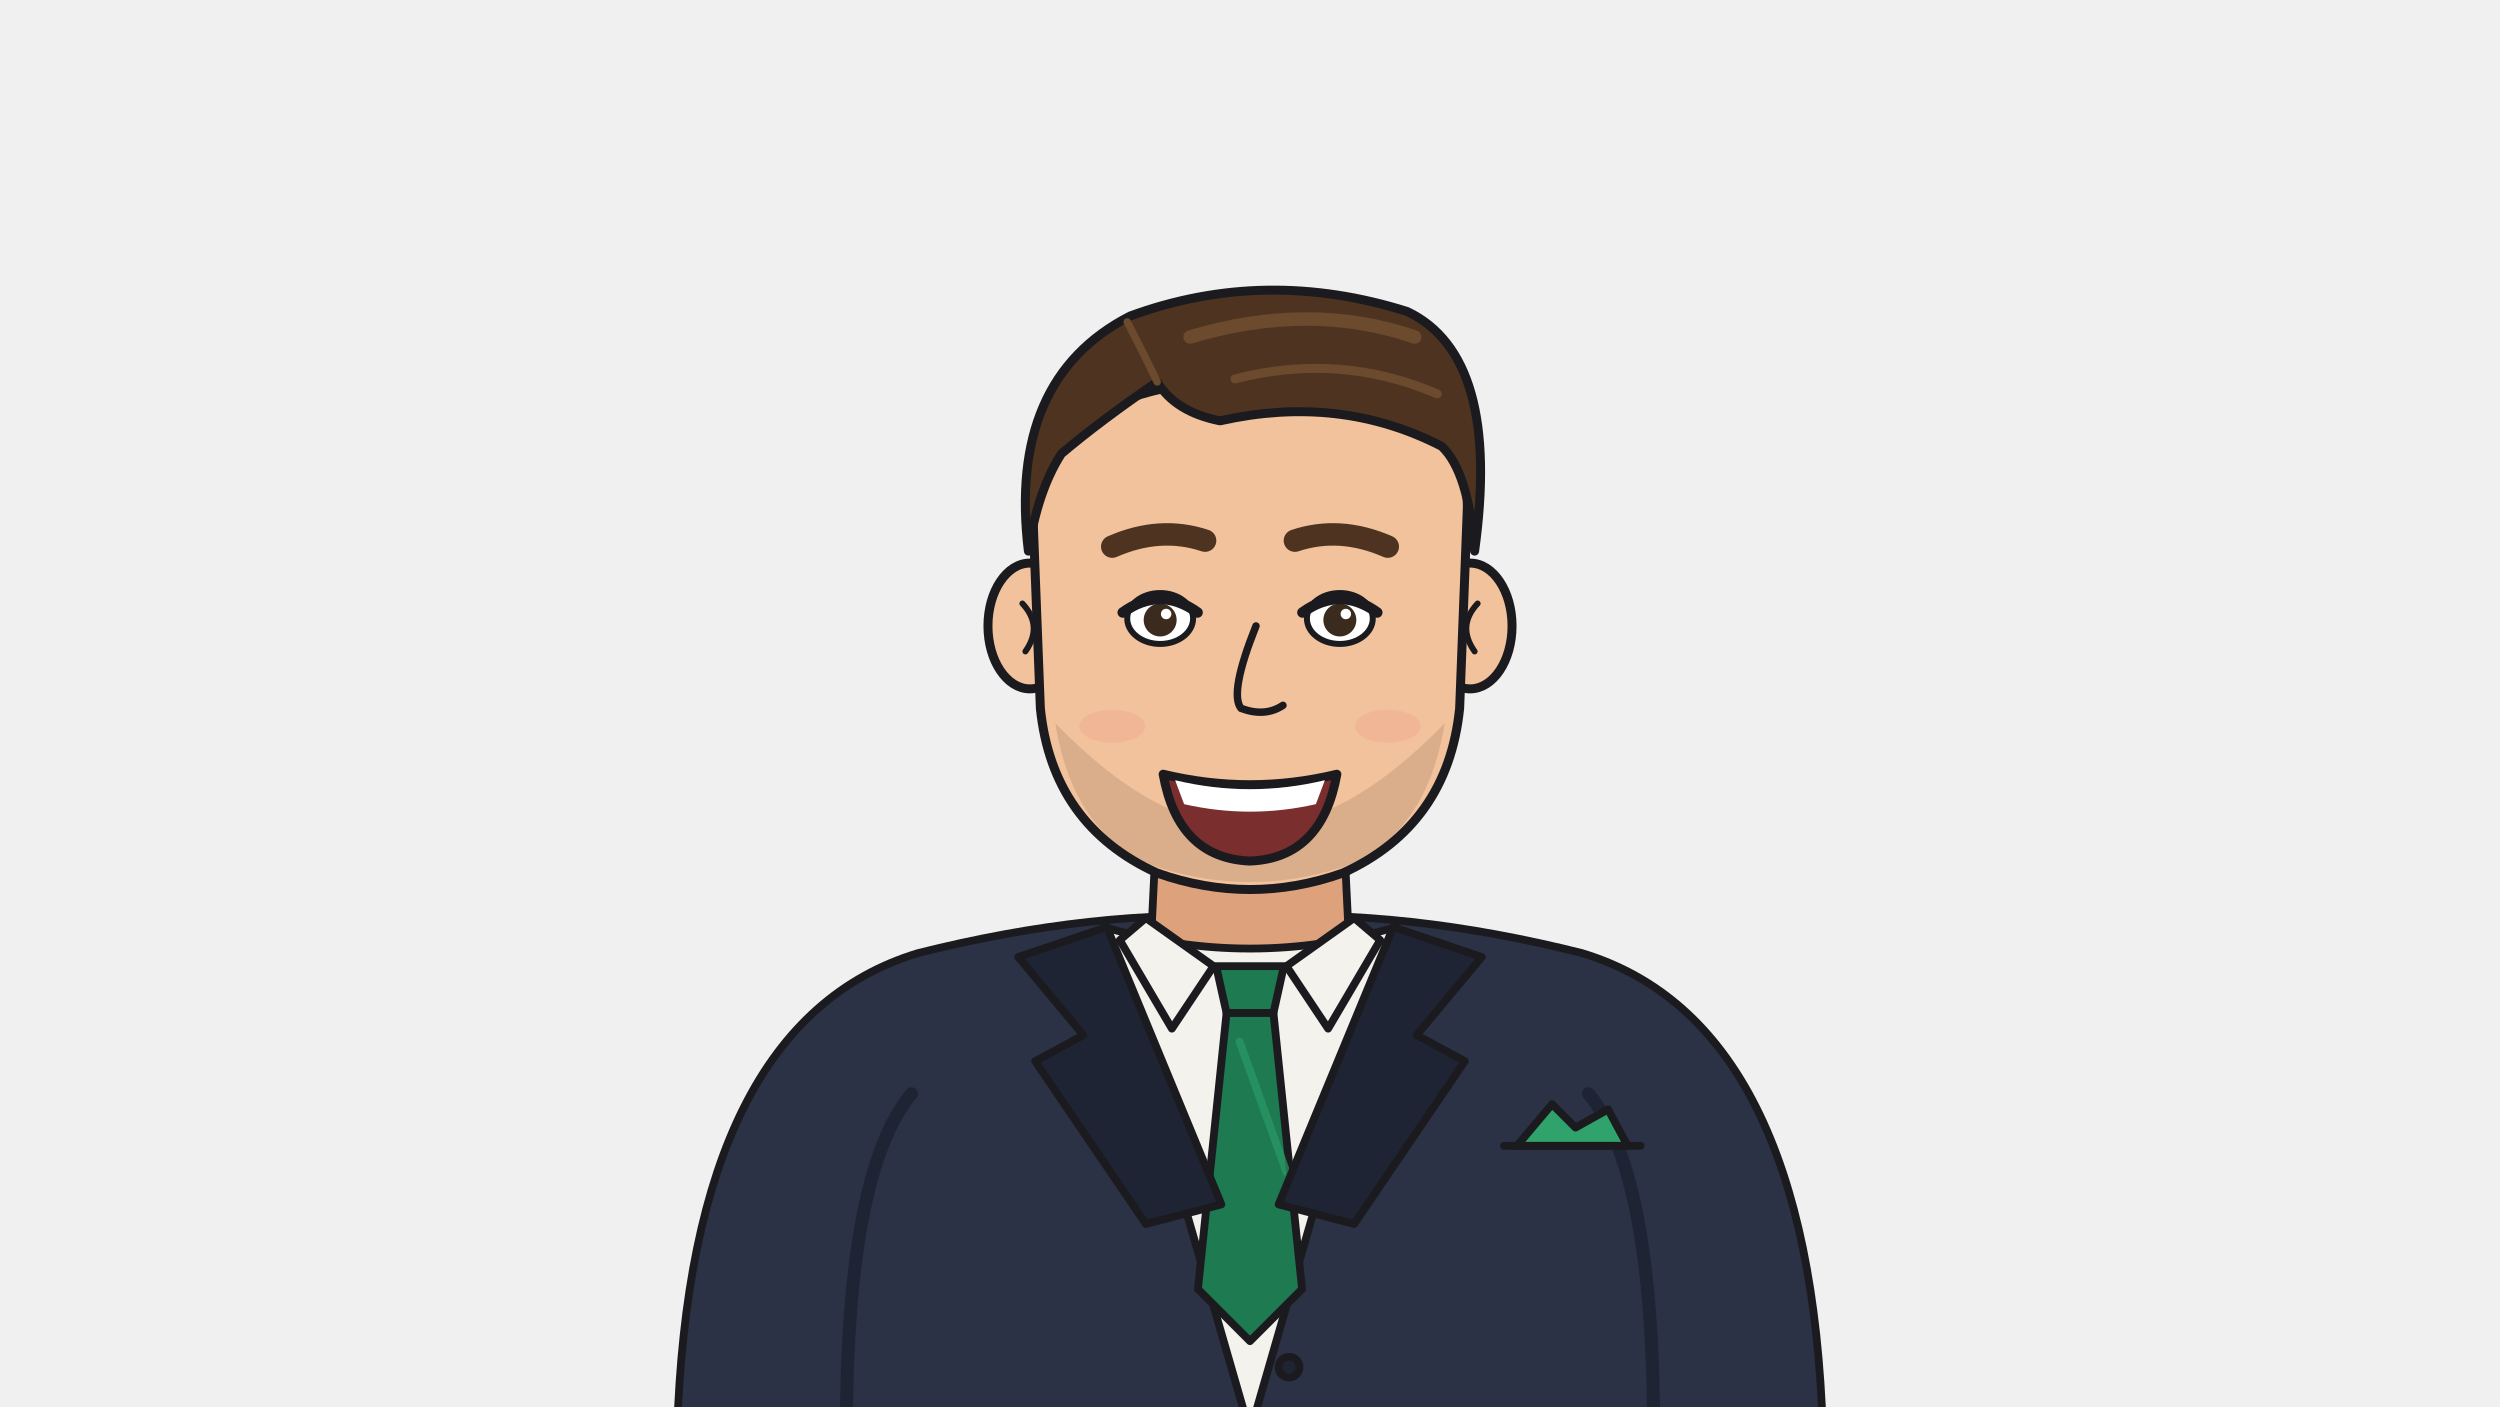
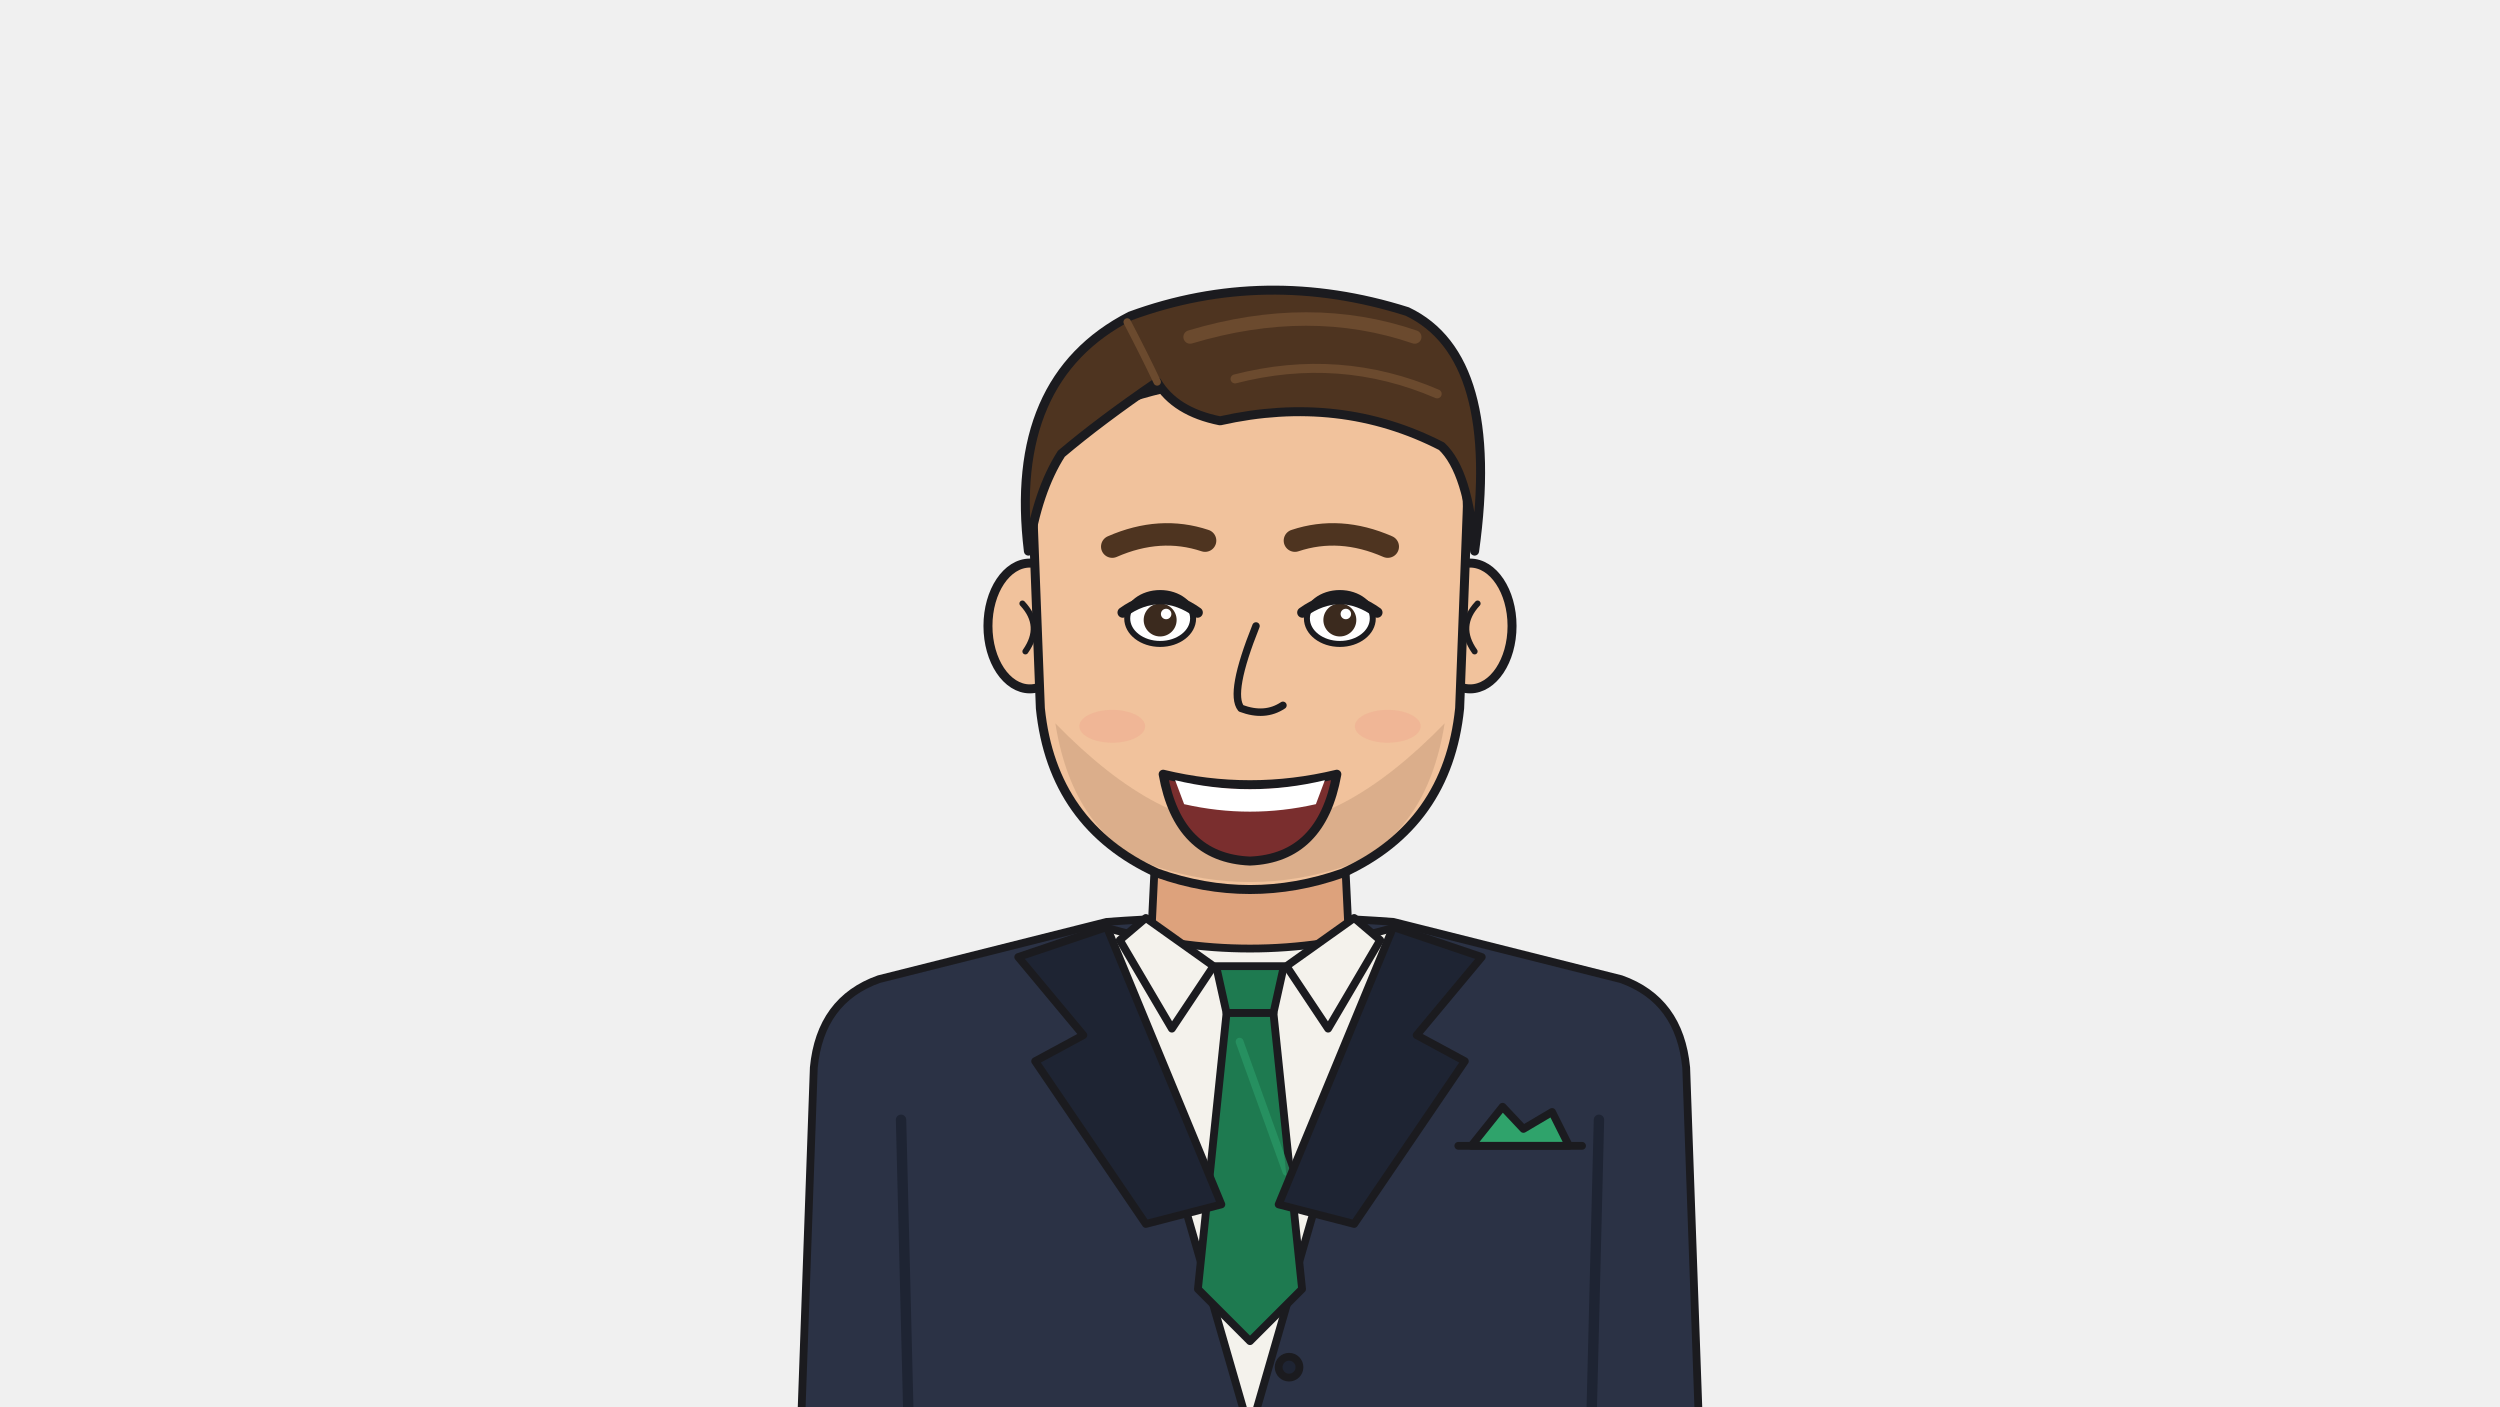
<svg xmlns="http://www.w3.org/2000/svg" width="1920" height="1080" viewBox="0 0 1920 1080">
  <g stroke="#1B1B1F" stroke-width="6" stroke-linejoin="round" stroke-linecap="round">
-     <path d="M520 1100 Q530 785 705 732 Q840 698 960 704              Q1080 698 1215 732 Q1390 785 1400 1100 Z" fill="#2B3245" />
-     <path d="M650 1100 Q650 900 700 840" fill="none" stroke="#1E2433" stroke-width="10" />
-     <path d="M1270 1100 Q1270 900 1220 840" fill="none" stroke="#1E2433" stroke-width="10" />
+     <path d="M615 1100 L625 820 Q630 768 675 752              L850 708 Q960 700 1070 708 L1245 752              Q1290 768 1295 820 L1305 1100 Z" fill="#2B3245" />
+     <path d="M698 1100 L692 860" fill="none" stroke="#1E2433" stroke-width="8" />
+     <path d="M1222 1100 L1228 860" fill="none" stroke="#1E2433" stroke-width="8" />
    <path d="M888 640 L884 722 Q960 760 1036 722 L1032 640 Z" fill="#DDA27C" />
    <path d="M848 712 L960 1100 L1072 712 Q960 745 848 712 Z" fill="#F4F2EC" />
    <path d="M934 742 L986 742 L978 778 L942 778 Z" fill="#1E7A50" />
    <path d="M942 778 L978 778 L1000 990 L960 1030 L920 990 Z" fill="#1E7A50" />
    <path d="M952 800 L988 900" fill="none" stroke="#2A9A67" stroke-width="6" opacity="0.7" />
    <path d="M880 705 L932 742 L900 790 L860 722 Z" fill="#F4F2EC" />
    <path d="M1040 705 L988 742 L1020 790 L1060 722 Z" fill="#F4F2EC" />
    <polygon points="850 712 938 925 880 940 795 815 832 795 782 735" fill="#1E2433" />
    <polygon points="1070 712 982 925 1040 940 1125 815 1088 795 1138 735" fill="#1E2433" />
-     <path d="M1165 880 L1250 880 L1235 852 L1210 866 L1192 848 Z" fill="#2FA36B" />
-     <path d="M1155 880 L1260 880" fill="none" />
+     <path d="M1130 880 L1205 880 L1192 854 L1170 867 L1154 850 Z" fill="#2FA36B" />
+     <path d="M1120 880 L1215 880" fill="none" />
    <circle cx="990" cy="1050" r="8" fill="#1E2433" />
  </g>
  <g transform="translate(0 25) translate(960 450) scale(1.15) translate(-960 -450)">
    <g stroke="#1B1B1F" stroke-width="6" stroke-linejoin="round" stroke-linecap="round">
      <ellipse cx="813" cy="455" rx="28" ry="42" fill="#F1C29C" />
      <ellipse cx="1107" cy="455" rx="28" ry="42" fill="#F1C29C" />
      <path d="M808 440 Q822 455 810 472" fill="none" stroke-width="4" />
      <path d="M1112 440 Q1098 455 1110 472" fill="none" stroke-width="4" />
      <path d="M815 380 Q810 300 960 288 Q1110 300 1105 380              L1100 510 Q1092 588 1022 620 Q960 642 898 620              Q828 588 820 510 Z" fill="#F1C29C" />
      <path d="M830 520 Q842 595 898 616 Q960 636 1022 616 Q1078 595 1090 520              Q1020 592 960 588 Q900 592 830 520 Z" fill="#4E3420" opacity="0.14" stroke="none" />
      <path d="M812 405 Q798 290 880 248 Q970 215 1065 245              Q1128 275 1110 405 Q1106 352 1088 335              Q1020 300 940 318 Q910 312 898 292              Q860 318 834 340 Q818 365 812 405 Z" fill="#4E3420" />
      <path d="M878 252 Q890 275 898 292" fill="none" stroke="#6B4A2E" stroke-width="5" />
      <path d="M920 262 Q1000 238 1070 262" fill="none" stroke="#6B4A2E" stroke-width="9" />
      <path d="M950 290 Q1020 272 1085 300" fill="none" stroke="#6B4A2E" stroke-width="6" />
      <path d="M964 455 Q946 500 954 510 Q970 516 982 508" fill="none" stroke-width="5" />
      <ellipse cx="868" cy="522" rx="22" ry="11" fill="#EE9C86" opacity="0.30" stroke="none" />
      <ellipse cx="1052" cy="522" rx="22" ry="11" fill="#EE9C86" opacity="0.30" stroke="none" />
    </g>
    <ellipse cx="900" cy="450" rx="22" ry="17" fill="#FFFFFF" stroke="#1B1B1F" stroke-width="4" />
    <circle cx="900" cy="451" r="11" fill="#3B2A1E" />
    <circle cx="904" cy="447" r="3.5" fill="#FFFFFF" />
    <path d="M875 446 Q900 428 925 446" fill="none" stroke="#1B1B1F" stroke-width="7" stroke-linecap="round" />
    <ellipse cx="1020" cy="450" rx="22" ry="17" fill="#FFFFFF" stroke="#1B1B1F" stroke-width="4" />
    <circle cx="1020" cy="451" r="11" fill="#3B2A1E" />
    <circle cx="1024" cy="447" r="3.5" fill="#FFFFFF" />
    <path d="M995 446 Q1020 428 1045 446" fill="none" stroke="#1B1B1F" stroke-width="7" stroke-linecap="round" />
    <path d="M868 402 Q900 388 930 398" fill="none" stroke="#4E3420" stroke-width="15" stroke-linecap="round" />
    <path d="M1052 402 Q1020 388 990 398" fill="none" stroke="#4E3420" stroke-width="15" stroke-linecap="round" />
    <path d="M902 554 Q960 568 1018 554 Q1008 610 960 612 Q912 610 902 554 Z" fill="#7A2E2E" stroke="#1B1B1F" stroke-width="6" stroke-linejoin="round" />
    <path d="M910 558 Q960 570 1010 558 L1004 574 Q960 584 916 574 Z" fill="#FFFFFF" />
  </g>
</svg>
